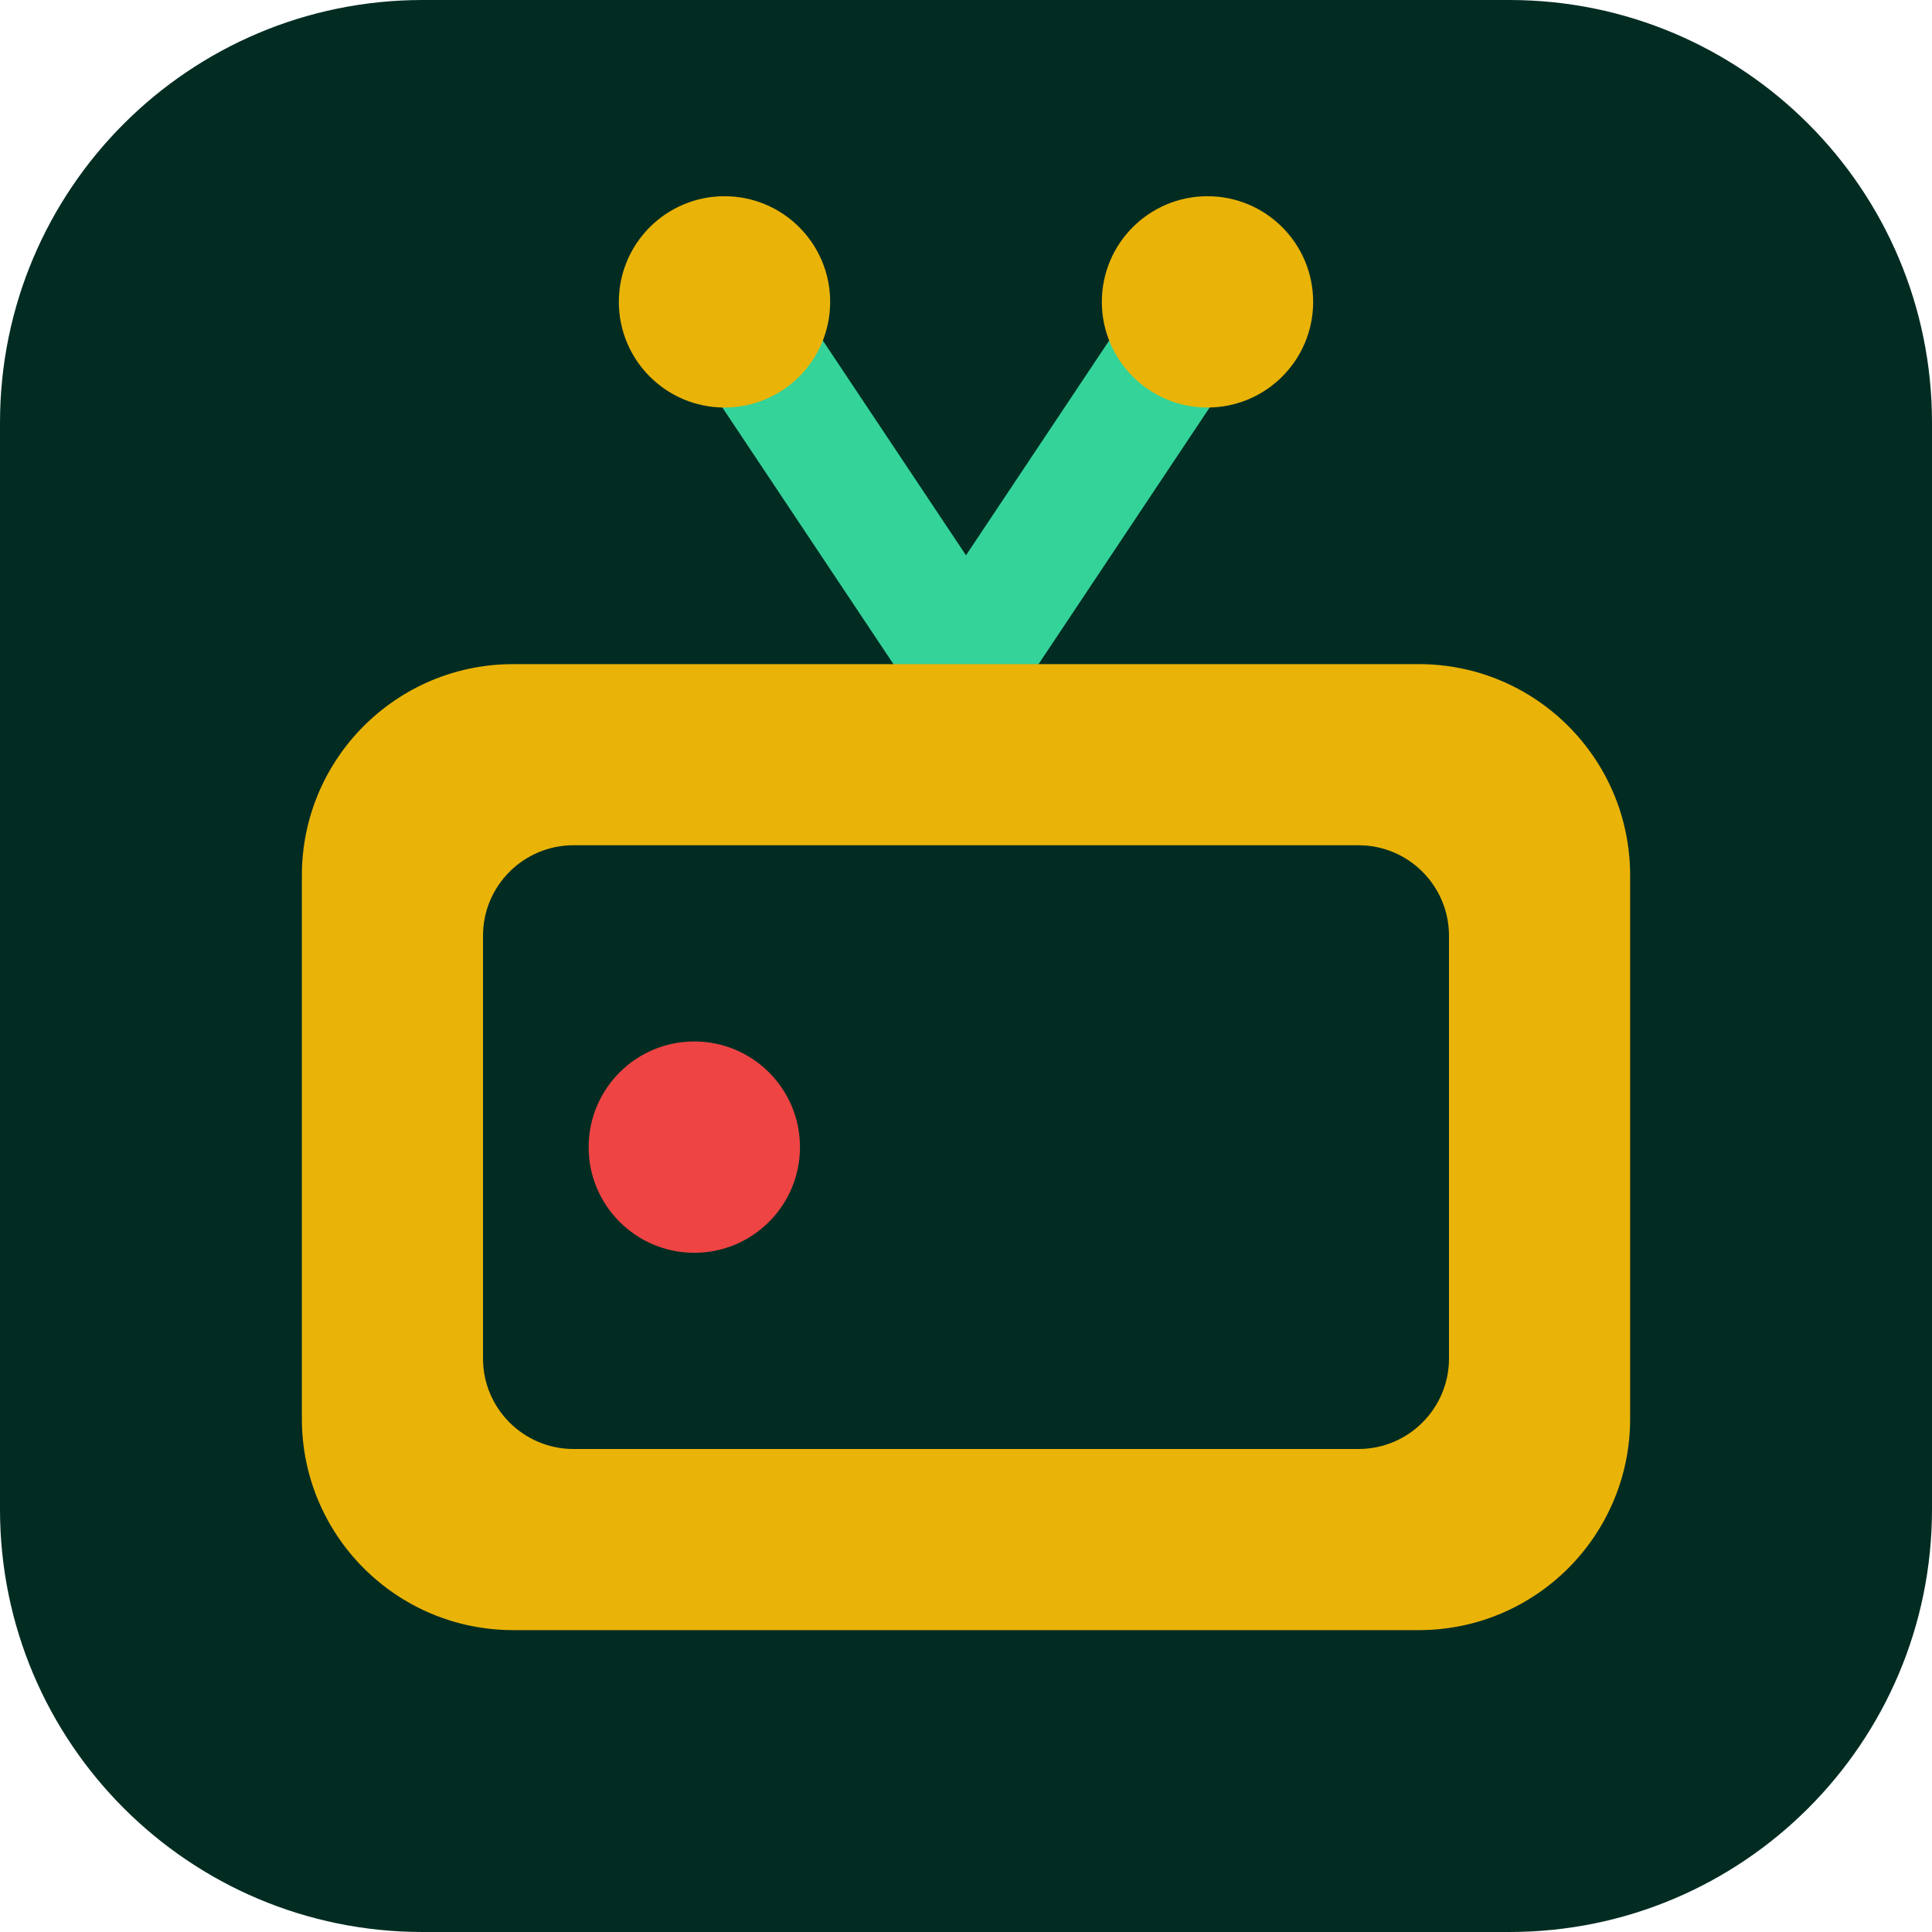
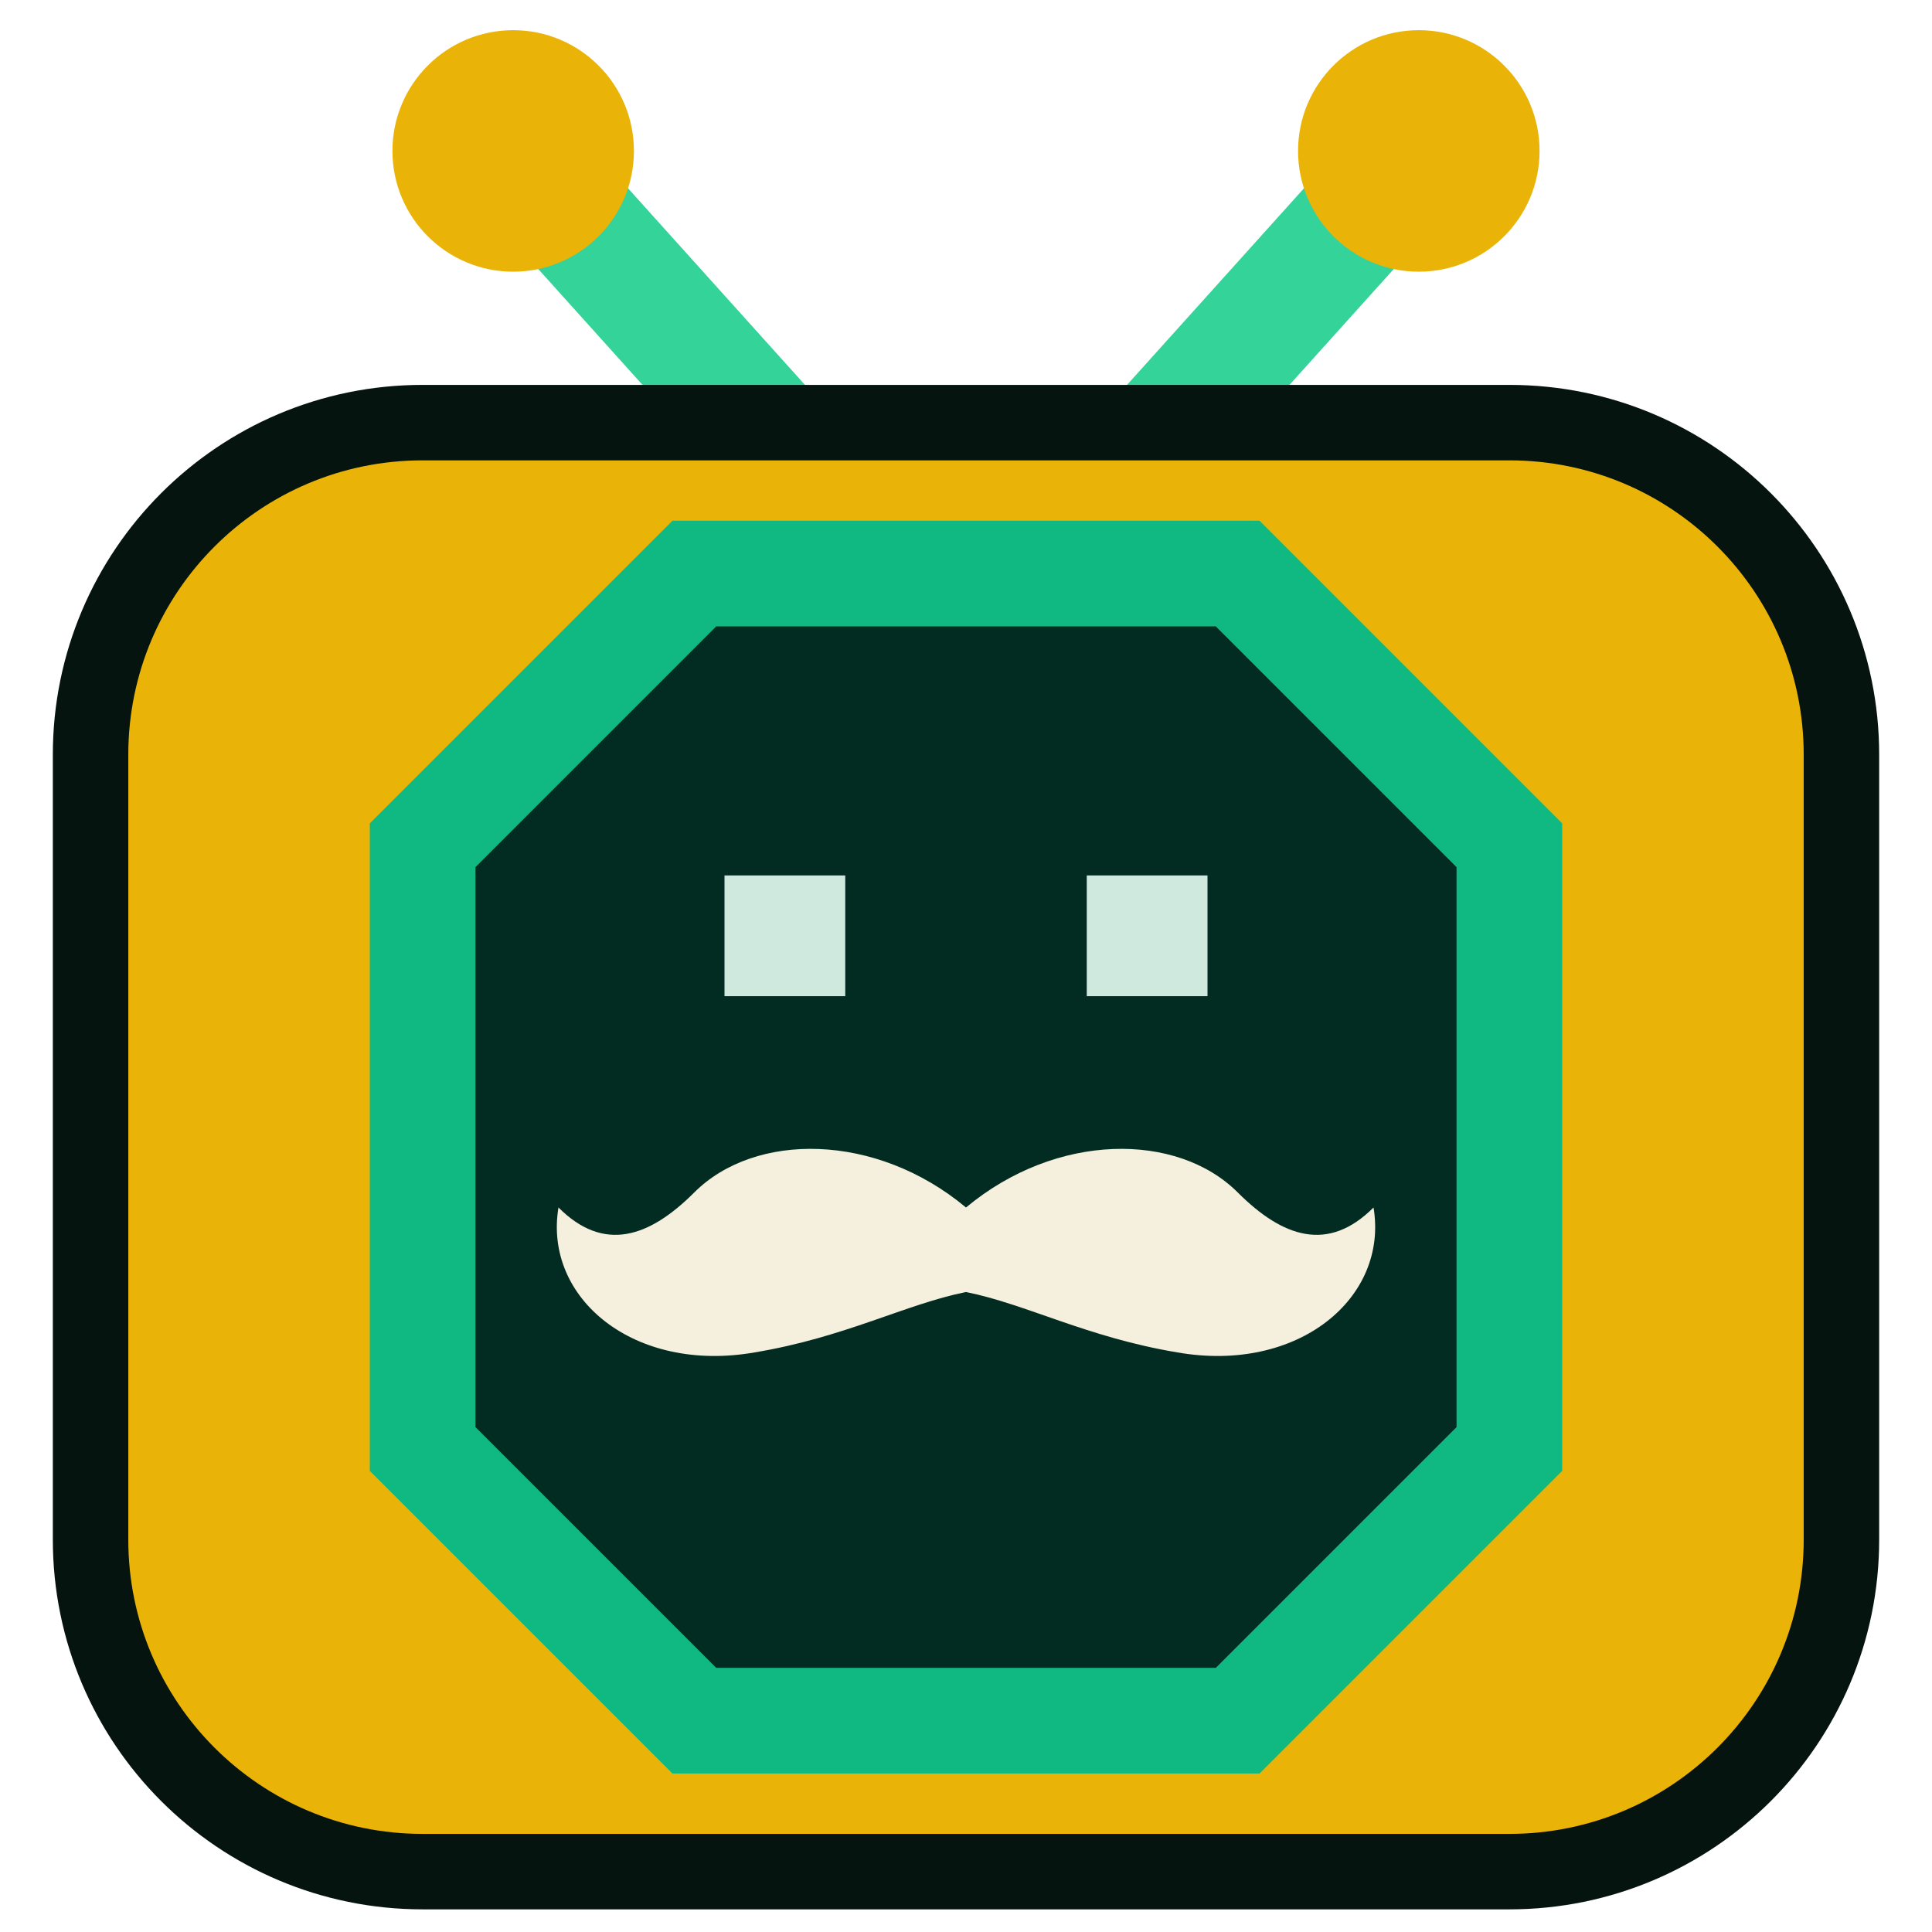
<svg xmlns="http://www.w3.org/2000/svg" viewBox="0 0 64 64">
-   <rect width="64" height="64" rx="14" fill="#022c22" />
-   <path d="M24 10 L32 22 L40 10" fill="none" stroke="#34d399" stroke-width="4" stroke-linecap="round" stroke-linejoin="round" />
-   <circle cx="24" cy="10" r="3.5" fill="#eab308" />
-   <circle cx="40" cy="10" r="3.5" fill="#eab308" />
-   <rect x="10" y="22" width="44" height="32" rx="7" fill="#eab308" />
-   <rect x="16" y="28" width="32" height="20" rx="3" fill="#022c22" />
-   <circle cx="23" cy="38" r="3.5" fill="#ef4444" />
+   <path d="M26 15 L17 5 M38 15 L47 5" stroke="#34d399" stroke-width="4" stroke-linecap="round" />
+   <circle cx="17" cy="5" r="4" fill="#eab308" />
+   <circle cx="47" cy="5" r="4" fill="#eab308" />
+   <rect x="3" y="14" width="58" height="48" rx="11" fill="#eab308" stroke="#06140f" stroke-width="2.5" />
+   <path d="M23 19 H41 L50 28 V48 L41 57 H23 L14 48 V28 Z" fill="#022c22" stroke="#10b981" stroke-width="3.5" />
+   <path d="M32 40 C29 37.5 25 37.5 23 39.5 C21.5 41 20 41.5 18.5 40 C18 43 21 45.5 25 44.8 C28 44.3 30 43.2 32 42.8 C34 43.2 36 44.3 39 44.8 C43 45.5 46 43 45.5 40 C44 41.5 42.5 41 41 39.5 C39 37.5 35 37.5 32 40 Z" fill="#f5efdd" />
+   <rect x="24" y="29" width="4" height="4" fill="#cfe9df" />
+   <rect x="36" y="29" width="4" height="4" fill="#cfe9df" />
</svg>
